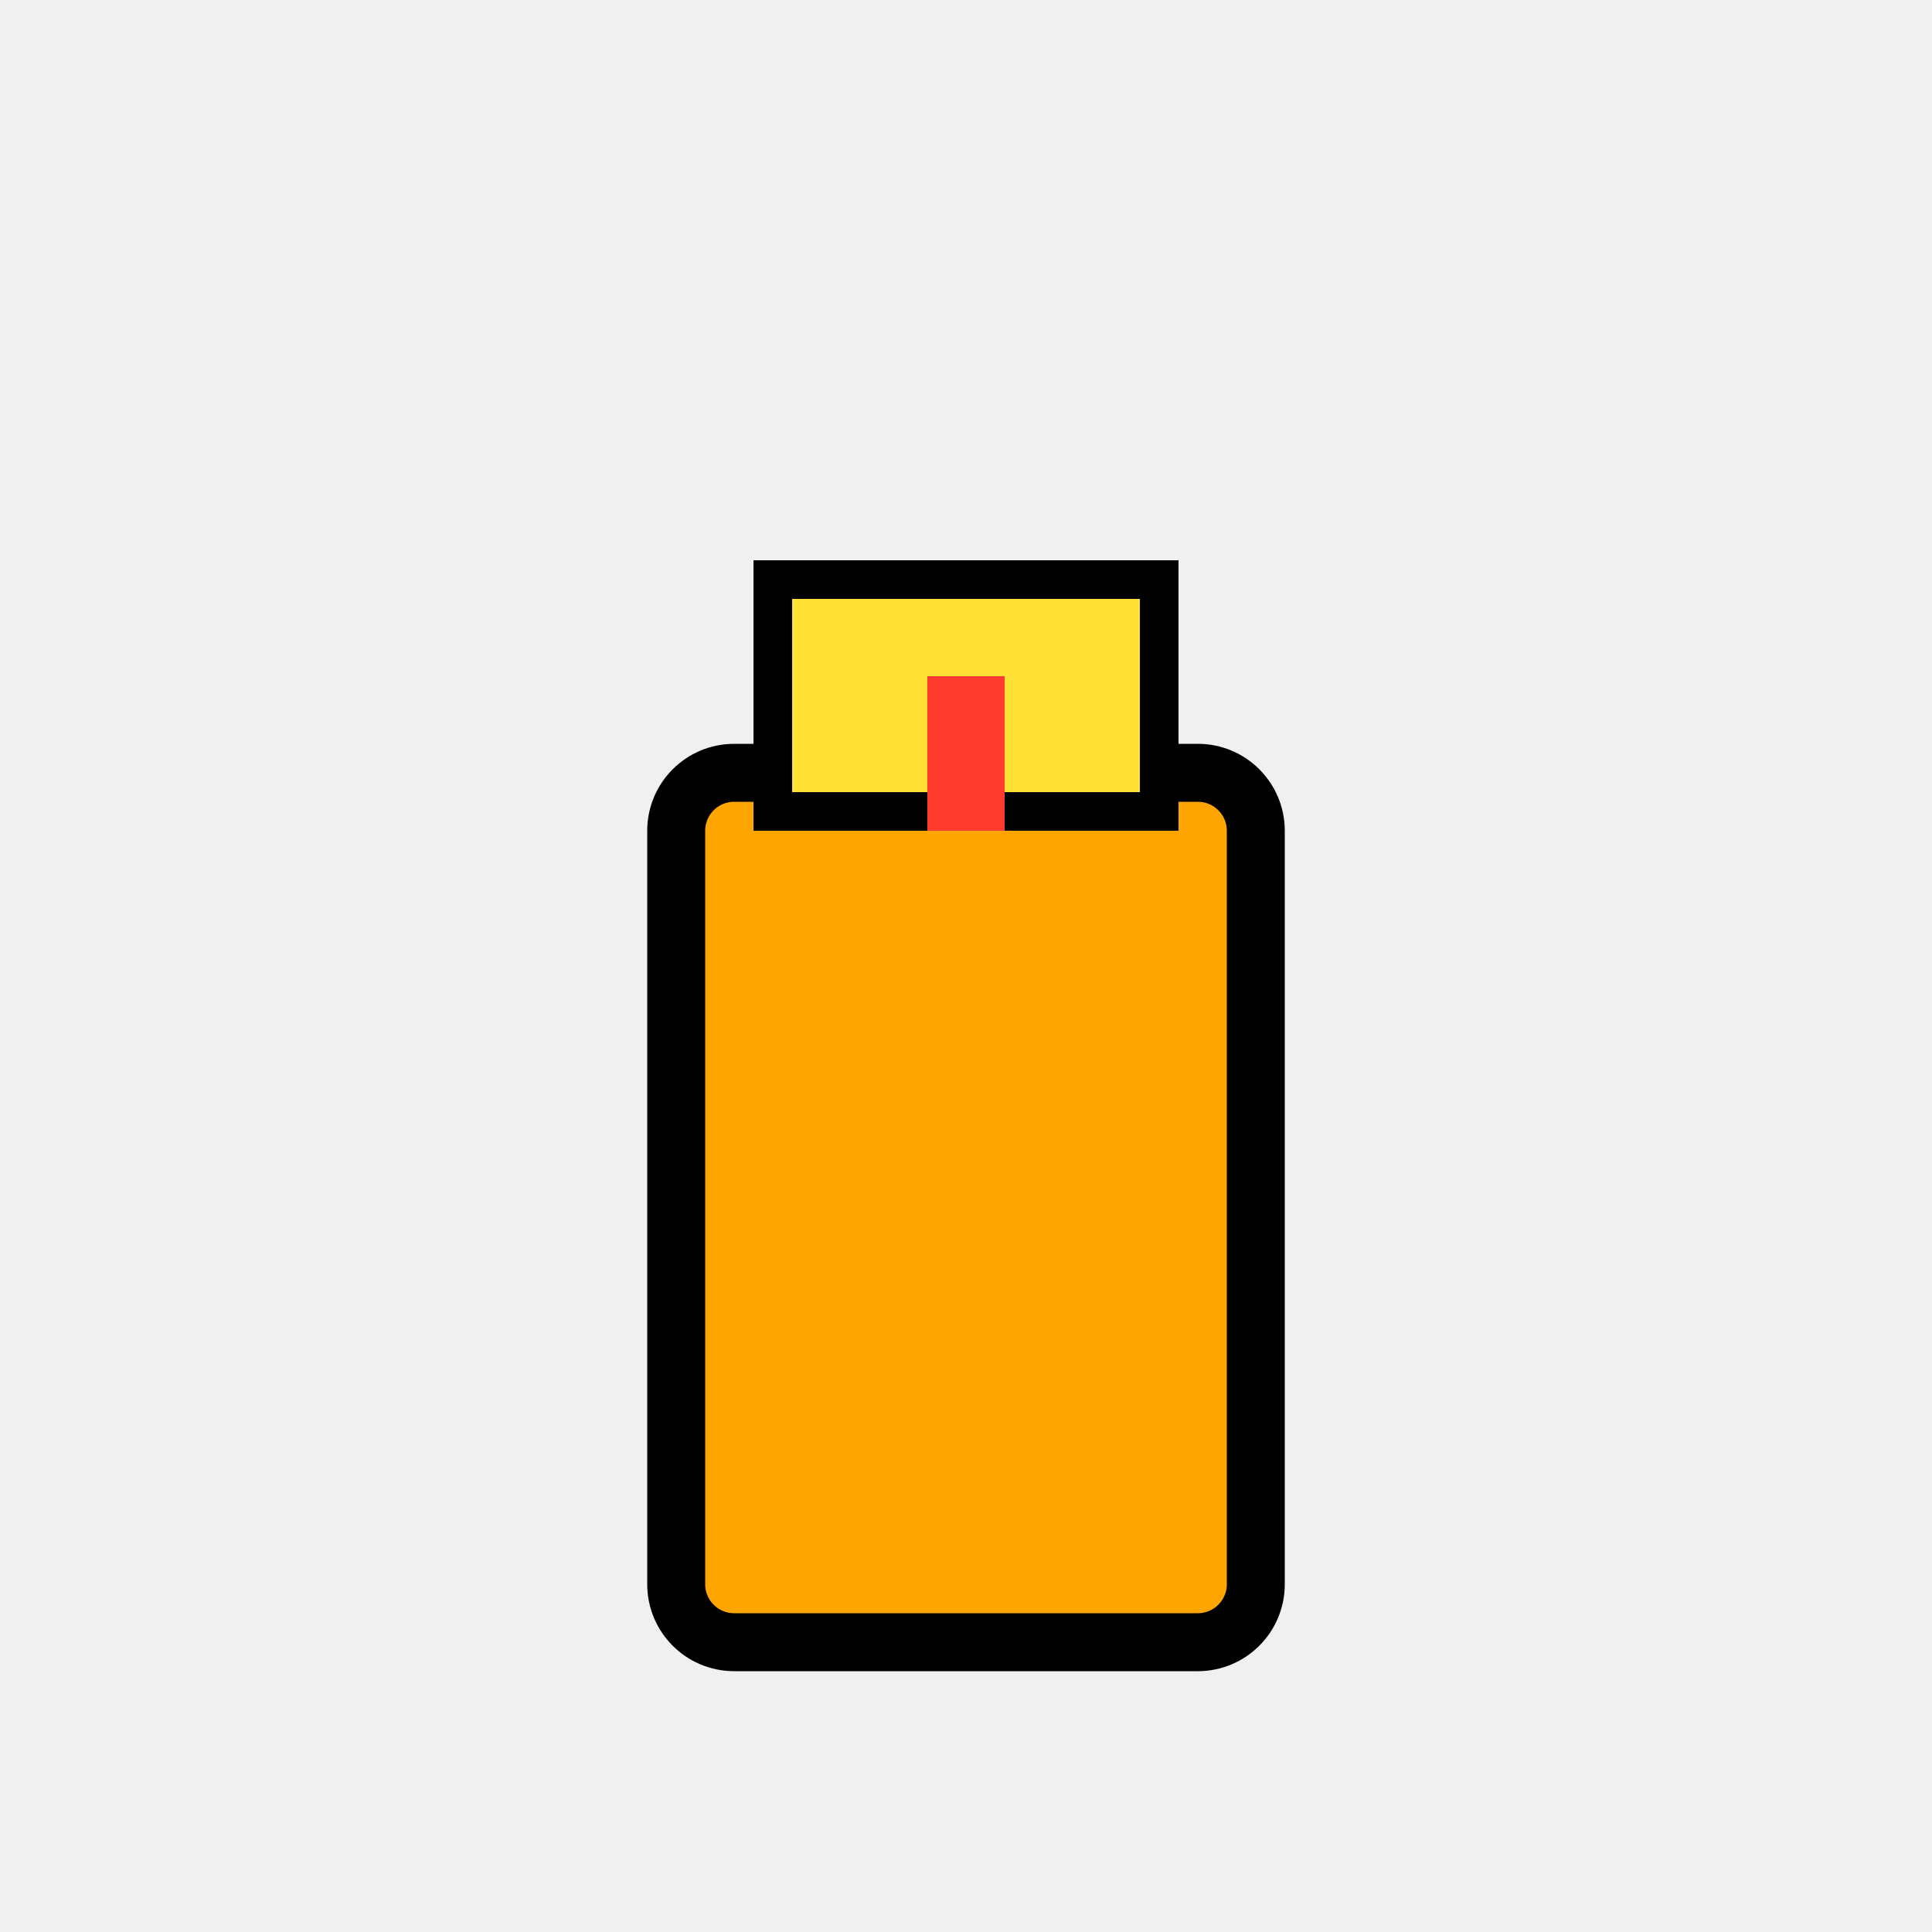
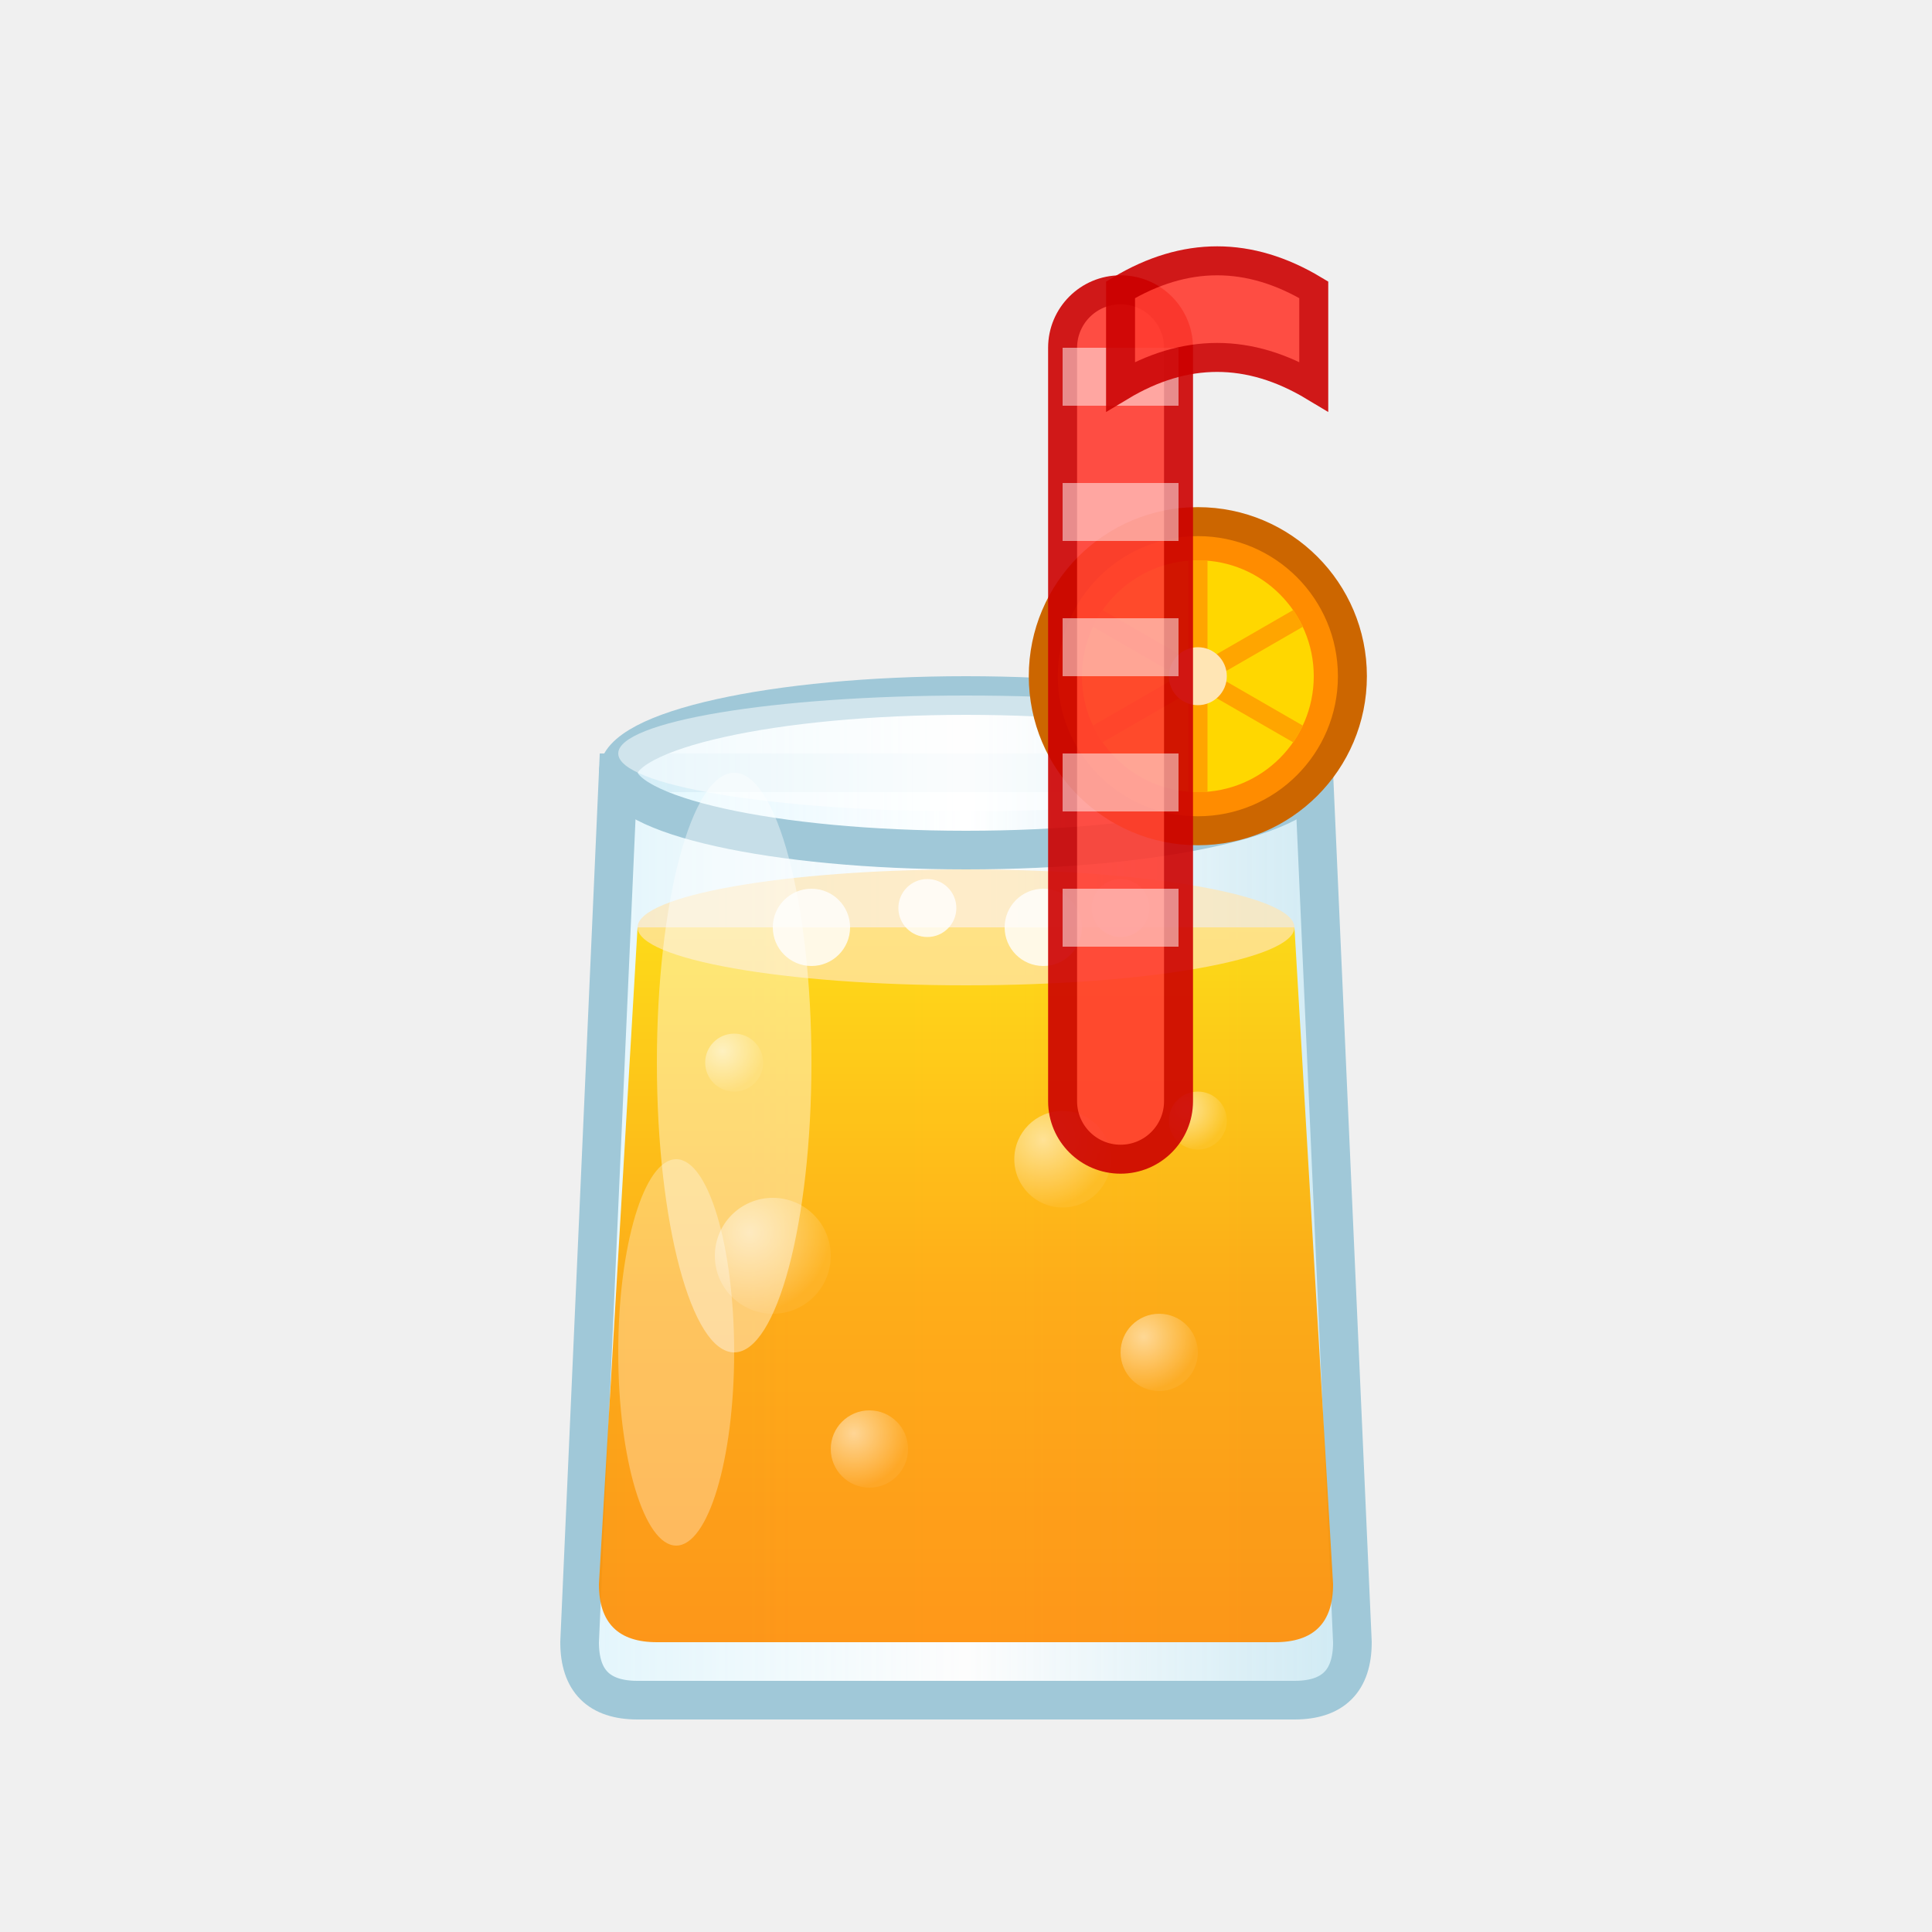
<svg xmlns="http://www.w3.org/2000/svg" viewBox="0 0 100 100">
-   <rect x="35" y="40" width="30" height="45" rx="3" fill="#FFA500" stroke="#000" stroke-width="3" />
-   <rect x="40" y="30" width="20" height="12" fill="#FFE135" stroke="#000" stroke-width="2" />
-   <rect x="48" y="35" width="4" height="8" fill="#FF3B30" />
+   <defs>
+     <linearGradient id="glassGradient" x1="0%" y1="0%" x2="100%" y2="0%">
+       <stop offset="0%" style="stop-color:#E0F7FF;stop-opacity:0.8" />
+       <stop offset="50%" style="stop-color:#FFFFFF;stop-opacity:0.9" />
+       <stop offset="100%" style="stop-color:#C8E9F5;stop-opacity:0.8" />
+     </linearGradient>
+     <linearGradient id="juiceGradient" x1="0%" y1="0%" x2="0%" y2="100%">
+       <stop offset="0%" style="stop-color:#FFD700;stop-opacity:1" />
+       <stop offset="50%" style="stop-color:#FFA500;stop-opacity:1" />
+       <stop offset="100%" style="stop-color:#FF8C00;stop-opacity:1" />
+     </linearGradient>
+     <radialGradient id="bubbleGradient" cx="30%" cy="30%" r="70%">
+       <stop offset="0%" style="stop-color:#FFFFFF;stop-opacity:0.9" />
+       <stop offset="100%" style="stop-color:#FFFFFF;stop-opacity:0.1" />
+     </radialGradient>
+   </defs>
+   <path d="M32 40 L30 85 Q30 88 33 88 L67 88 Q70 88 70 85 L68 40 Z" fill="url(#glassGradient)" stroke="#A0C8D8" stroke-width="2" />
+   <path d="M33 48 L31 82 Q31 85 34 85 L66 85 Q69 85 69 82 L67 48 Z" fill="url(#juiceGradient)" opacity="0.9" />
+   <ellipse cx="50" cy="48" rx="17" ry="3" fill="#FFE5B4" opacity="0.7" />
+   <circle cx="42" cy="48" r="2" fill="#FFFFFF" opacity="0.8" />
+   <circle cx="48" cy="47" r="1.5" fill="#FFFFFF" opacity="0.8" />
+   <circle cx="54" cy="48" r="2" fill="#FFFFFF" opacity="0.8" />
+   <circle cx="58" cy="47" r="1.5" fill="#FFFFFF" opacity="0.8" />
+   <ellipse cx="50" cy="40" rx="18" ry="4" fill="url(#glassGradient)" stroke="#A0C8D8" stroke-width="2" />
+   <ellipse cx="50" cy="39" rx="18" ry="3" fill="#FFFFFF" opacity="0.5" />
+   <circle cx="40" cy="65" r="3" fill="url(#bubbleGradient)" opacity="0.6" />
+   <circle cx="55" cy="60" r="2.5" fill="url(#bubbleGradient)" opacity="0.6" />
+   <circle cx="45" cy="75" r="2" fill="url(#bubbleGradient)" opacity="0.6" />
+   <circle cx="60" cy="70" r="2" fill="url(#bubbleGradient)" opacity="0.6" />
+   <circle cx="38" cy="55" r="1.5" fill="url(#bubbleGradient)" opacity="0.6" />
+   <circle cx="62" cy="58" r="1.5" fill="url(#bubbleGradient)" opacity="0.6" />
+   <g transform="translate(62, 35)">
+     <circle cx="0" cy="0" r="8" fill="#FF8C00" stroke="#CC6600" stroke-width="1.5" />
+     <circle cx="0" cy="0" r="6" fill="#FFD700" />
+     <line x1="0" y1="-6" x2="0" y2="6" stroke="#FFA500" stroke-width="1" />
+     <line x1="-5.2" y1="-3" x2="5.2" y2="3" stroke="#FFA500" stroke-width="1" />
+     <line x1="-5.2" y1="3" x2="5.2" y2="-3" stroke="#FFA500" stroke-width="1" />
+     <circle cx="0" cy="0" r="1.5" fill="#FFE5B4" />
+   </g>
+   <rect x="55" y="15" width="6" height="45" rx="3" fill="#FF3B30" stroke="#CC0000" stroke-width="1.5" opacity="0.9" />
+   <rect x="55" y="18" width="6" height="3" fill="#FFFFFF" opacity="0.5" />
+   <rect x="55" y="25" width="6" height="3" fill="#FFFFFF" opacity="0.5" />
+   <rect x="55" y="32" width="6" height="3" fill="#FFFFFF" opacity="0.5" />
+   <rect x="55" y="39" width="6" height="3" fill="#FFFFFF" opacity="0.5" />
+   <rect x="55" y="46" width="6" height="3" fill="#FFFFFF" opacity="0.5" />
+   <path d="M58 15 Q63 12 68 15 L68 20 Q63 17 58 20 Z" fill="#FF3B30" stroke="#CC0000" stroke-width="1.5" opacity="0.9" />
+   <ellipse cx="38" cy="55" rx="4" ry="15" fill="#FFFFFF" opacity="0.4" />
+   <ellipse cx="35" cy="70" rx="3" ry="10" fill="#FFFFFF" opacity="0.3" />
</svg>
